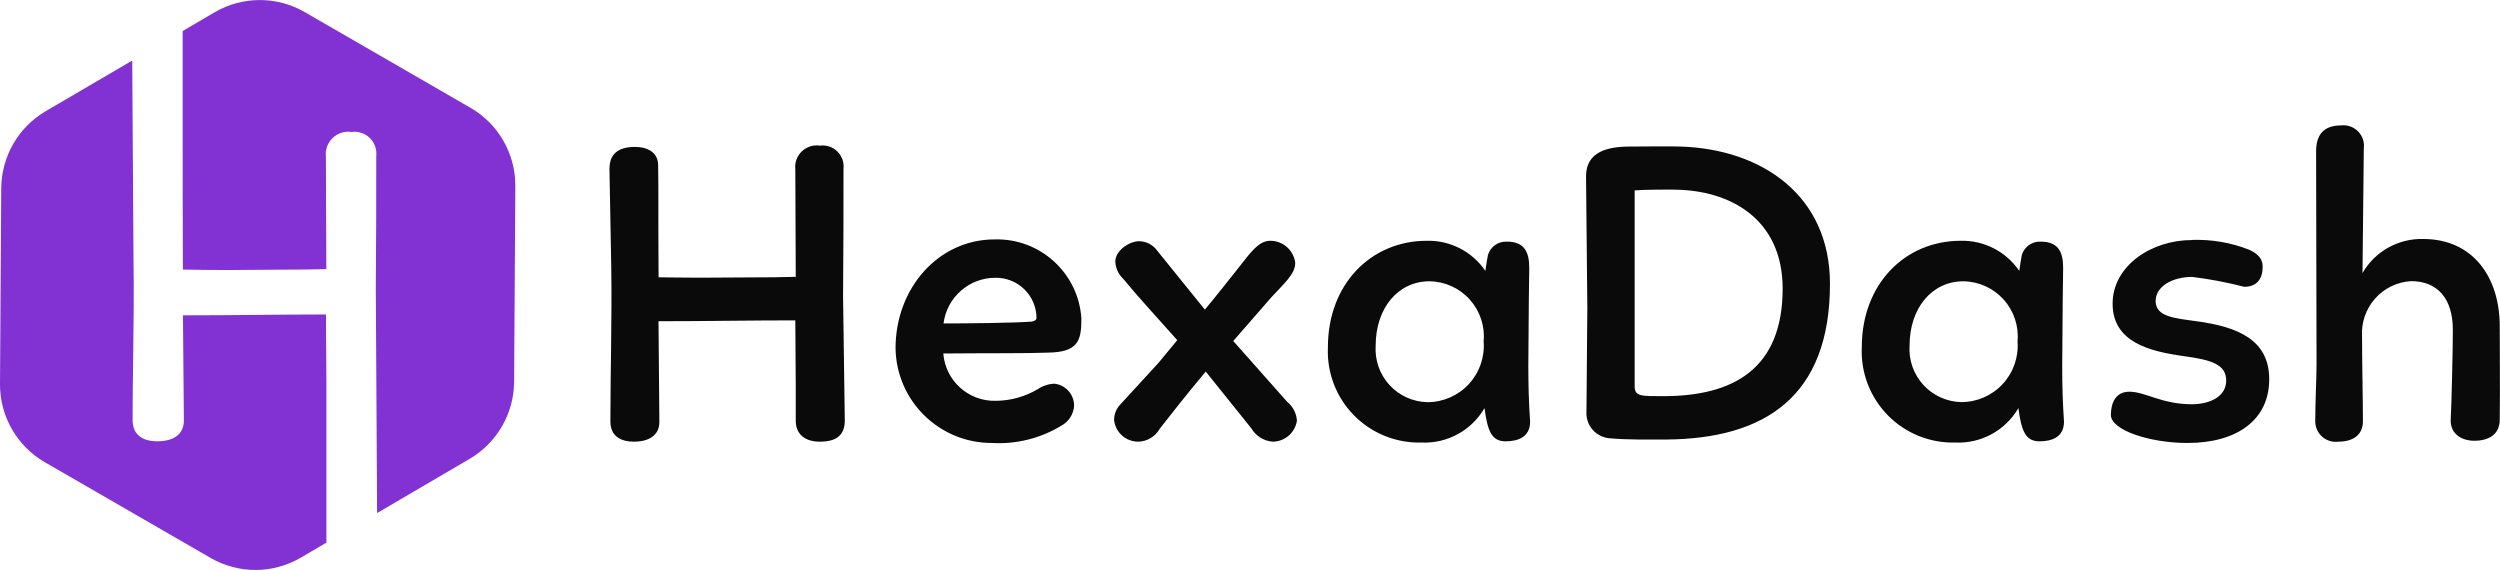
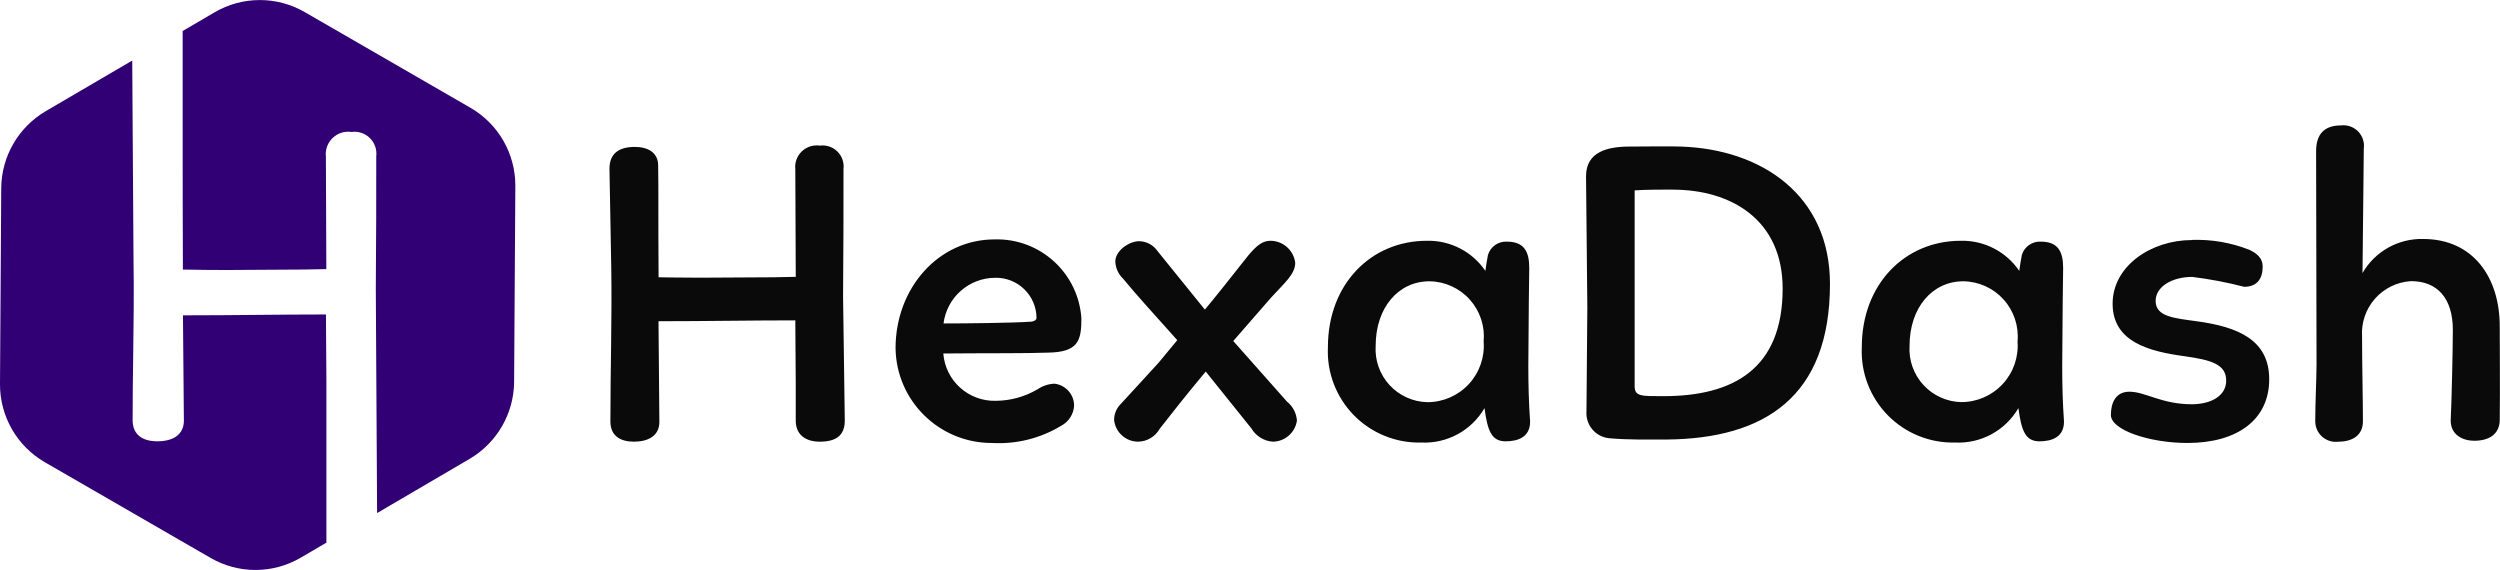
<svg xmlns="http://www.w3.org/2000/svg" width="139.467" height="31.797" viewBox="0 0 139.467 31.797">
  <g id="Logo_Dark" data-name="Logo Dark" transform="translate(-38 -30.203)">
-     <path id="Subtraction_14" data-name="Subtraction 14" d="M21.416,36.706a5.007,5.007,0,0,1-2.5-.67L9.663,30.694a5.009,5.009,0,0,1-2.5-4.361L7.232,15.4A5.022,5.022,0,0,1,9.7,11.119L14.54,8.287l.071,11.081c.03,1.792.006,3.622-.018,5.392-.016,1.178-.032,2.4-.032,3.589,0,.76.49,1.179,1.38,1.179.941,0,1.48-.421,1.48-1.154L17.37,22.5h.154c1.323,0,2.658-.012,3.948-.024,1.343-.012,2.612-.024,3.875-.024l.025,3.738v8.991l-1.429.837A5.006,5.006,0,0,1,21.416,36.706ZM28.2,33.524v0l-.072-12.5c.025-3.286.025-4.575.025-7.4a1.222,1.222,0,0,0-1.38-1.354,1.254,1.254,0,0,0-1.43,1.38c0,.691.005,1.633.011,2.631.007,1.17.014,2.5.014,3.64l-1.28.025c-.682,0-1.442.006-2.177.013s-1.477.013-2.137.013c-.976,0-1.567-.011-1.958-.019-.194,0-.334-.006-.45-.006-.013-1.994-.013-5.809-.013-9.174,0-1.491,0-2.925,0-4.134l1.779-1.042a5,5,0,0,1,5.027-.015l9.253,5.342a5.008,5.008,0,0,1,2.5,4.361l-.068,10.93A5.026,5.026,0,0,1,33.374,30.5l-5.168,3.027Z" transform="translate(30.837 25.294)" fill="#8231d3" />
+     <path id="Subtraction_14" data-name="Subtraction 14" d="M21.416,36.706a5.007,5.007,0,0,1-2.5-.67L9.663,30.694a5.009,5.009,0,0,1-2.5-4.361L7.232,15.4A5.022,5.022,0,0,1,9.7,11.119L14.54,8.287l.071,11.081c.03,1.792.006,3.622-.018,5.392-.016,1.178-.032,2.4-.032,3.589,0,.76.49,1.179,1.38,1.179.941,0,1.48-.421,1.48-1.154L17.37,22.5h.154c1.323,0,2.658-.012,3.948-.024,1.343-.012,2.612-.024,3.875-.024l.025,3.738v8.991l-1.429.837A5.006,5.006,0,0,1,21.416,36.706ZM28.2,33.524v0l-.072-12.5c.025-3.286.025-4.575.025-7.4a1.222,1.222,0,0,0-1.38-1.354,1.254,1.254,0,0,0-1.43,1.38c0,.691.005,1.633.011,2.631.007,1.17.014,2.5.014,3.64l-1.28.025c-.682,0-1.442.006-2.177.013s-1.477.013-2.137.013c-.976,0-1.567-.011-1.958-.019-.194,0-.334-.006-.45-.006-.013-1.994-.013-5.809-.013-9.174,0-1.491,0-2.925,0-4.134l1.779-1.042a5,5,0,0,1,5.027-.015l9.253,5.342a5.008,5.008,0,0,1,2.5,4.361l-.068,10.93A5.026,5.026,0,0,1,33.374,30.5l-5.168,3.027Z" transform="translate(30.837 25.294)" fill="#300074" />
    <path id="Path_99" data-name="Path 99" d="M14.88-8.016c.024-3.144.024-4.416.024-7.08a1.173,1.173,0,0,0-1.32-1.3,1.2,1.2,0,0,0-1.368,1.32c0,1.44.024,3.984.024,6l-1.224.024c-1.3,0-2.856.024-4.128.024-1.392,0-1.968-.024-2.3-.024-.024-3.816,0-4.752-.024-6.24,0-.72-.576-1.032-1.3-1.032-.912,0-1.416.384-1.416,1.224l.1,5.5C1.992-6.744,1.9-3.864,1.9-1.008,1.9-.192,2.472.12,3.216.12c.768,0,1.416-.312,1.416-1.1L4.584-6.6c2.592,0,5.184-.048,7.632-.048l.024,3.576v2.016c0,.792.552,1.176,1.344,1.176.888,0,1.392-.336,1.392-1.176ZM20.472-4.8c2.856-.024,4.488,0,5.832-.048,1.68-.024,1.872-.648,1.872-1.9a4.716,4.716,0,0,0-4.848-4.416c-3.12,0-5.52,2.712-5.52,6.072A5.363,5.363,0,0,0,23.184.192a6.69,6.69,0,0,0,3.864-.96,1.358,1.358,0,0,0,.72-1.1,1.235,1.235,0,0,0-1.1-1.248,1.815,1.815,0,0,0-.936.312A4.656,4.656,0,0,1,23.4-2.16,2.861,2.861,0,0,1,20.472-4.8Zm2.9-4.224a2.258,2.258,0,0,1,2.3,2.232c0,.12-.12.192-.288.216-1.008.072-3.648.1-4.9.1A2.916,2.916,0,0,1,23.376-9.024Zm7.008,7.032A1.253,1.253,0,0,0,30-1.08,1.355,1.355,0,0,0,31.344.12a1.406,1.406,0,0,0,1.2-.72c.6-.768,1.464-1.872,2.568-3.192.576.72,1.968,2.448,2.544,3.168a1.516,1.516,0,0,0,1.2.744A1.375,1.375,0,0,0,40.2-1.056a1.487,1.487,0,0,0-.552-1.056l-3-3.384L38.76-7.92c.744-.816,1.344-1.3,1.344-1.944a1.4,1.4,0,0,0-1.368-1.224c-.432,0-.744.216-1.248.816-1.08,1.368-1.92,2.424-2.424,3.024-.5-.624-1.152-1.416-2.64-3.264a1.268,1.268,0,0,0-1.056-.552c-.576.024-1.3.552-1.3,1.128a1.382,1.382,0,0,0,.432.96c.744.912,1.848,2.112,2.616,2.976l.408.456L32.472-4.272ZM53.136-7.728l.024-1.848c0-.912-.288-1.464-1.248-1.464a1.047,1.047,0,0,0-1.056.744c-.048.216-.1.6-.144.888a3.839,3.839,0,0,0-3.264-1.68c-3.12,0-5.52,2.424-5.52,5.928A5.085,5.085,0,0,0,47.136.168a3.869,3.869,0,0,0,3.528-1.92C50.832-.5,51.048.1,51.84.1c.7,0,1.368-.24,1.368-1.1-.072-1.032-.1-2.04-.1-3.072Zm-8.544,2.5c0-2.136,1.272-3.6,3-3.6a3.074,3.074,0,0,1,3.024,3.36,3.145,3.145,0,0,1-3.144,3.384A2.956,2.956,0,0,1,44.592-5.232Zm11.736-9.456.072,7.32-.048,5.784A1.406,1.406,0,0,0,57.624-.072C58.68.024,59.856,0,60.816,0c5.472-.048,9.12-2.376,9.12-8.688,0-4.944-3.816-7.512-8.328-7.656-.336-.024-2.424,0-2.832,0C57.528-16.344,56.328-16.056,56.328-14.688Zm4.848.744c3.216,0,6.12,1.656,6.12,5.52,0,4.488-2.76,6-6.648,6-1.224,0-1.608.024-1.608-.552V-13.9C59.592-13.944,60.84-13.944,61.176-13.944ZM82.92-7.728l.024-1.848c0-.912-.288-1.464-1.248-1.464a1.047,1.047,0,0,0-1.056.744c-.048.216-.1.6-.144.888a3.839,3.839,0,0,0-3.264-1.68c-3.12,0-5.52,2.424-5.52,5.928A5.085,5.085,0,0,0,76.92.168a3.869,3.869,0,0,0,3.528-1.92C80.616-.5,80.832.1,81.624.1c.7,0,1.368-.24,1.368-1.1-.072-1.032-.1-2.04-.1-3.072Zm-8.544,2.5c0-2.136,1.272-3.6,3-3.6A3.074,3.074,0,0,1,80.4-5.472a3.145,3.145,0,0,1-3.144,3.384A2.956,2.956,0,0,1,74.376-5.232Zm15.744-5.9c-2.256,0-4.416,1.44-4.416,3.552,0,2.16,2.088,2.664,4.008,2.928C91.2-4.44,92.04-4.2,92.04-3.288c0,.864-.864,1.32-1.92,1.32-1.68,0-2.592-.7-3.48-.7-.768,0-1.032.624-1.032,1.3,0,.84,2.16,1.56,4.272,1.56,2.784,0,4.56-1.3,4.56-3.552,0-2.208-1.752-2.928-4.056-3.24-1.2-.168-2.28-.24-2.28-1.128,0-.816.936-1.344,2.04-1.344a22.584,22.584,0,0,1,2.9.552c.72,0,1.032-.456,1.032-1.128,0-.48-.336-.744-.744-.936A7.994,7.994,0,0,0,90.12-11.136Zm6.936-4.944L97.08-4.2c0,.768-.072,2.136-.072,3.192A1.145,1.145,0,0,0,98.3.12c.816,0,1.368-.384,1.368-1.128,0-1.1-.048-3.264-.048-4.728a2.907,2.907,0,0,1,2.736-3.1c1.464,0,2.328.96,2.328,2.712,0,1.08-.072,4.152-.12,5.064,0,.768.624,1.128,1.32,1.128.816,0,1.392-.36,1.416-1.128.024-1.944,0-3.624,0-5.256,0-2.736-1.488-4.872-4.272-4.872a3.8,3.8,0,0,0-3.384,1.9c.048-5.088.072-6.192.072-6.936a1.148,1.148,0,0,0-1.272-1.3C97.512-17.52,97.056-17.04,97.056-16.08Z" transform="translate(70.152 54.723)" fill="#0a0a0a" />
  </g>
</svg>
